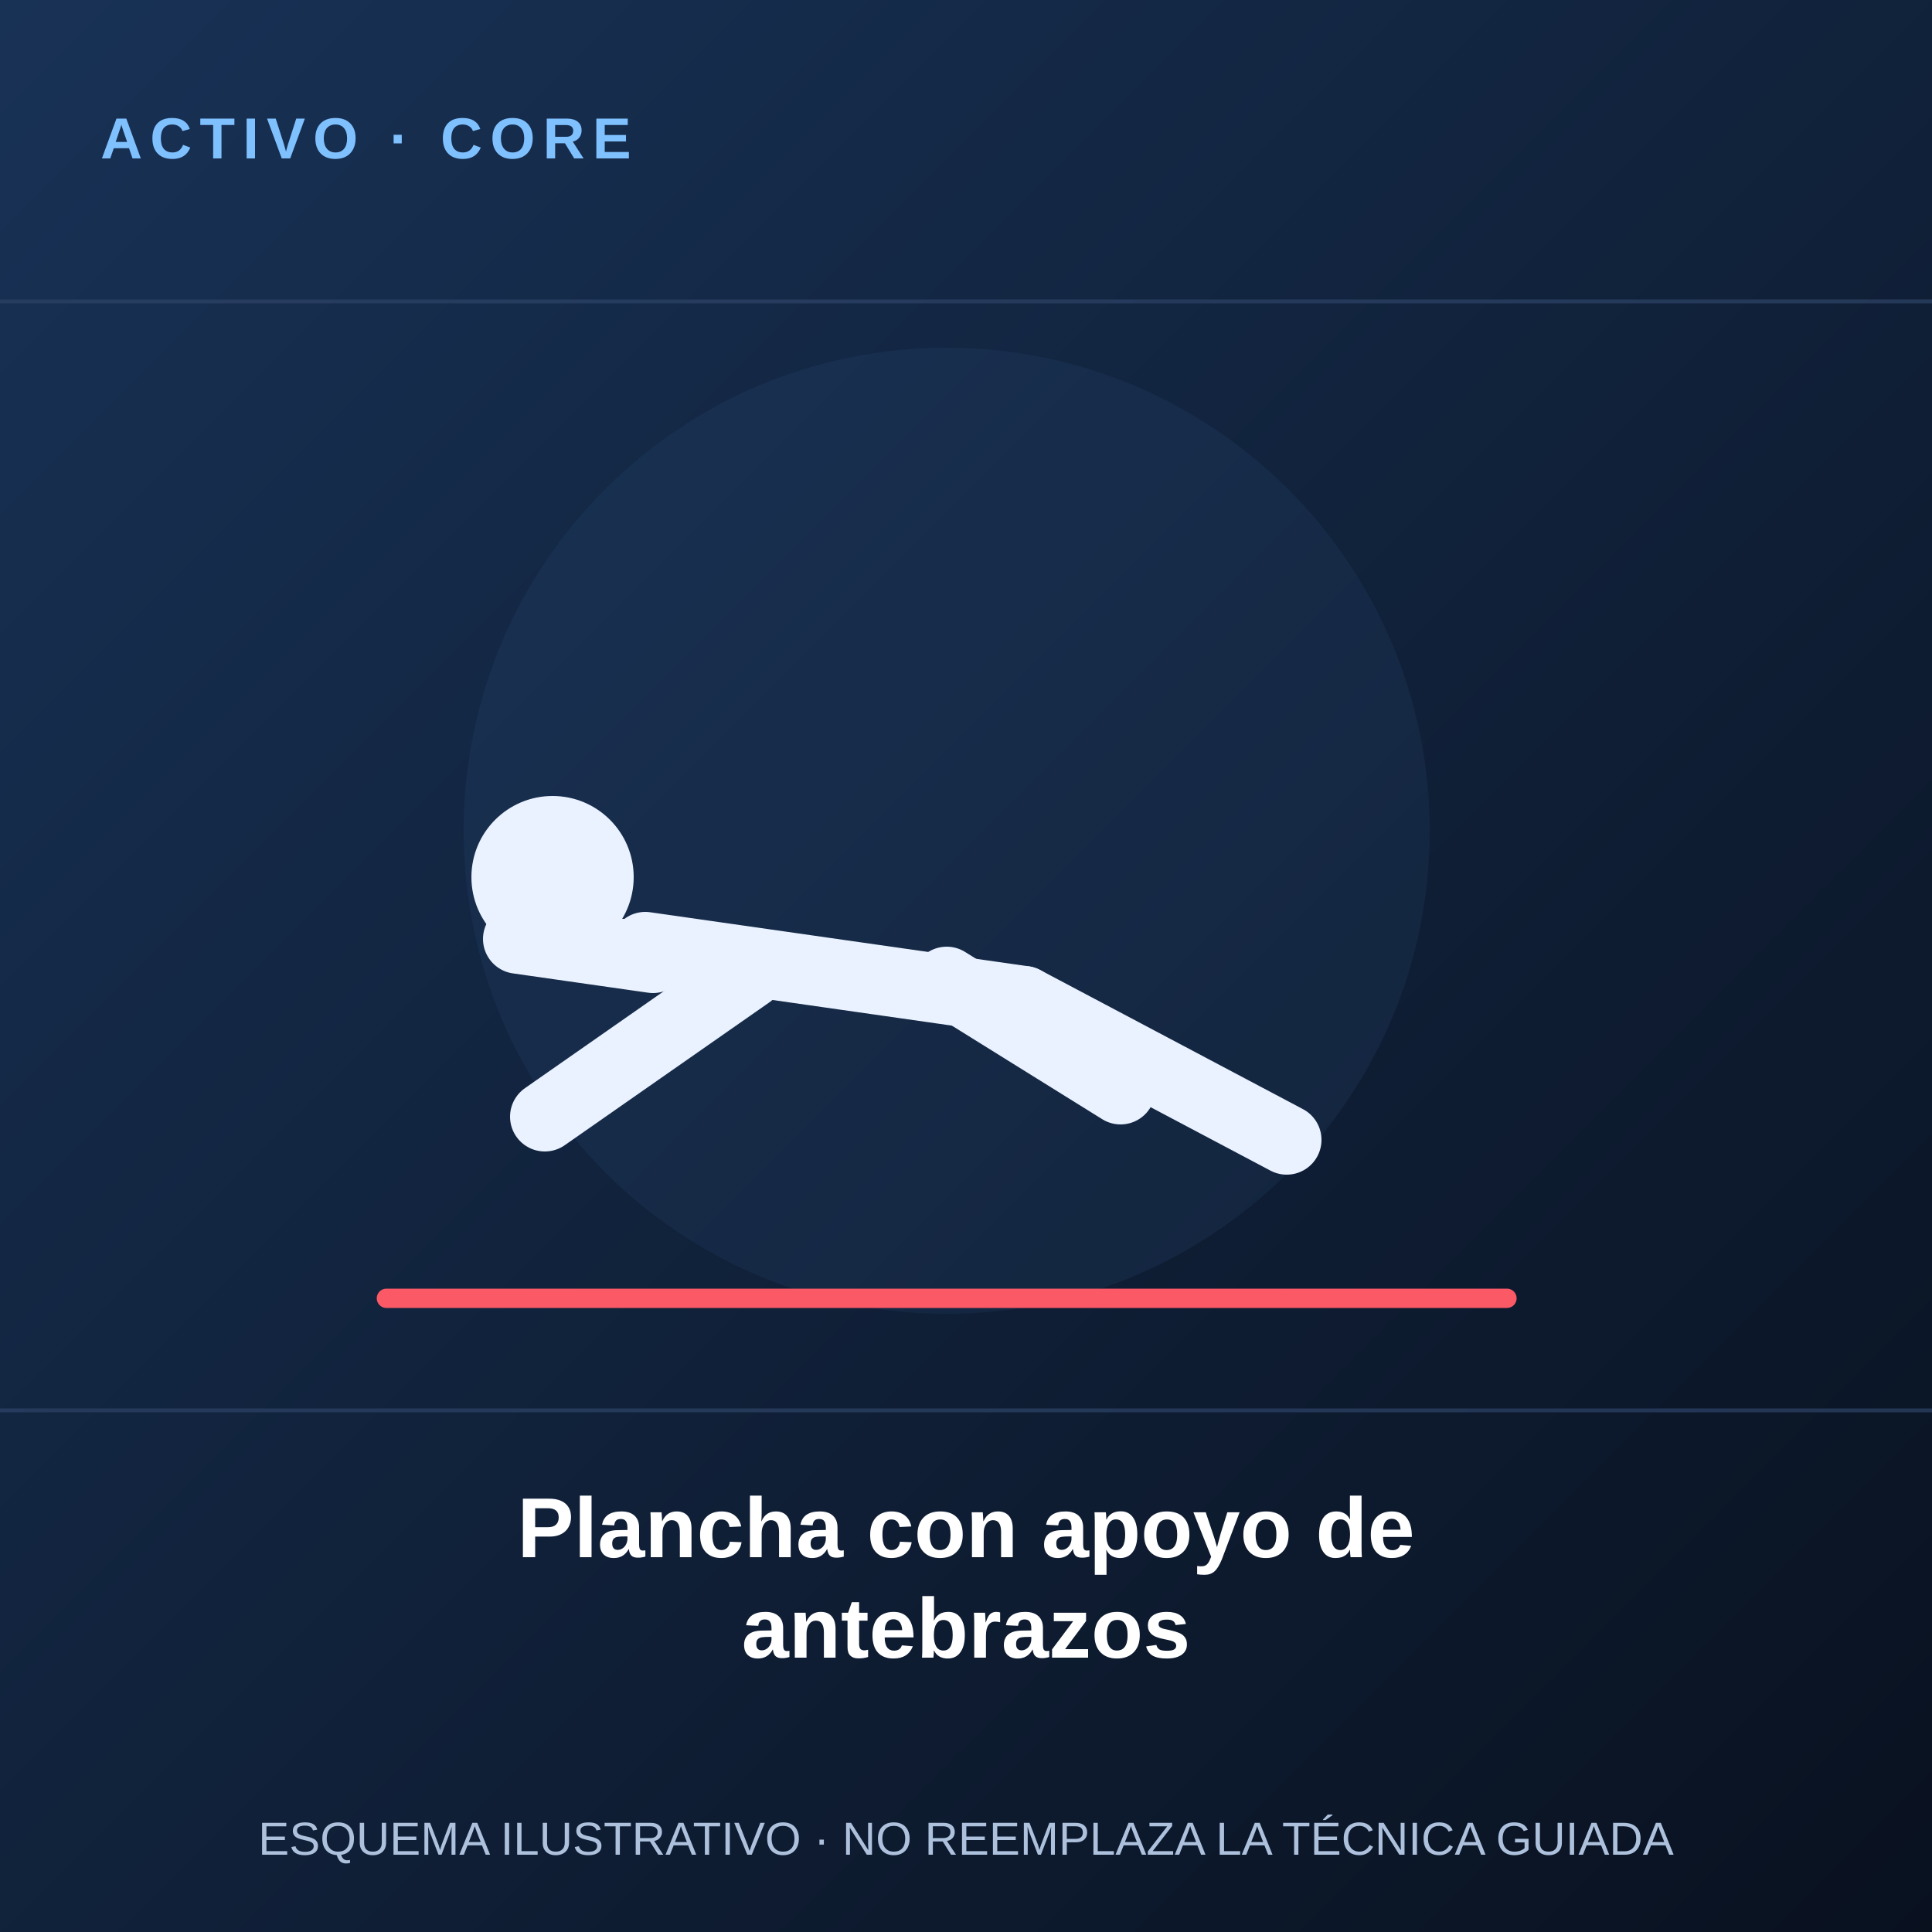
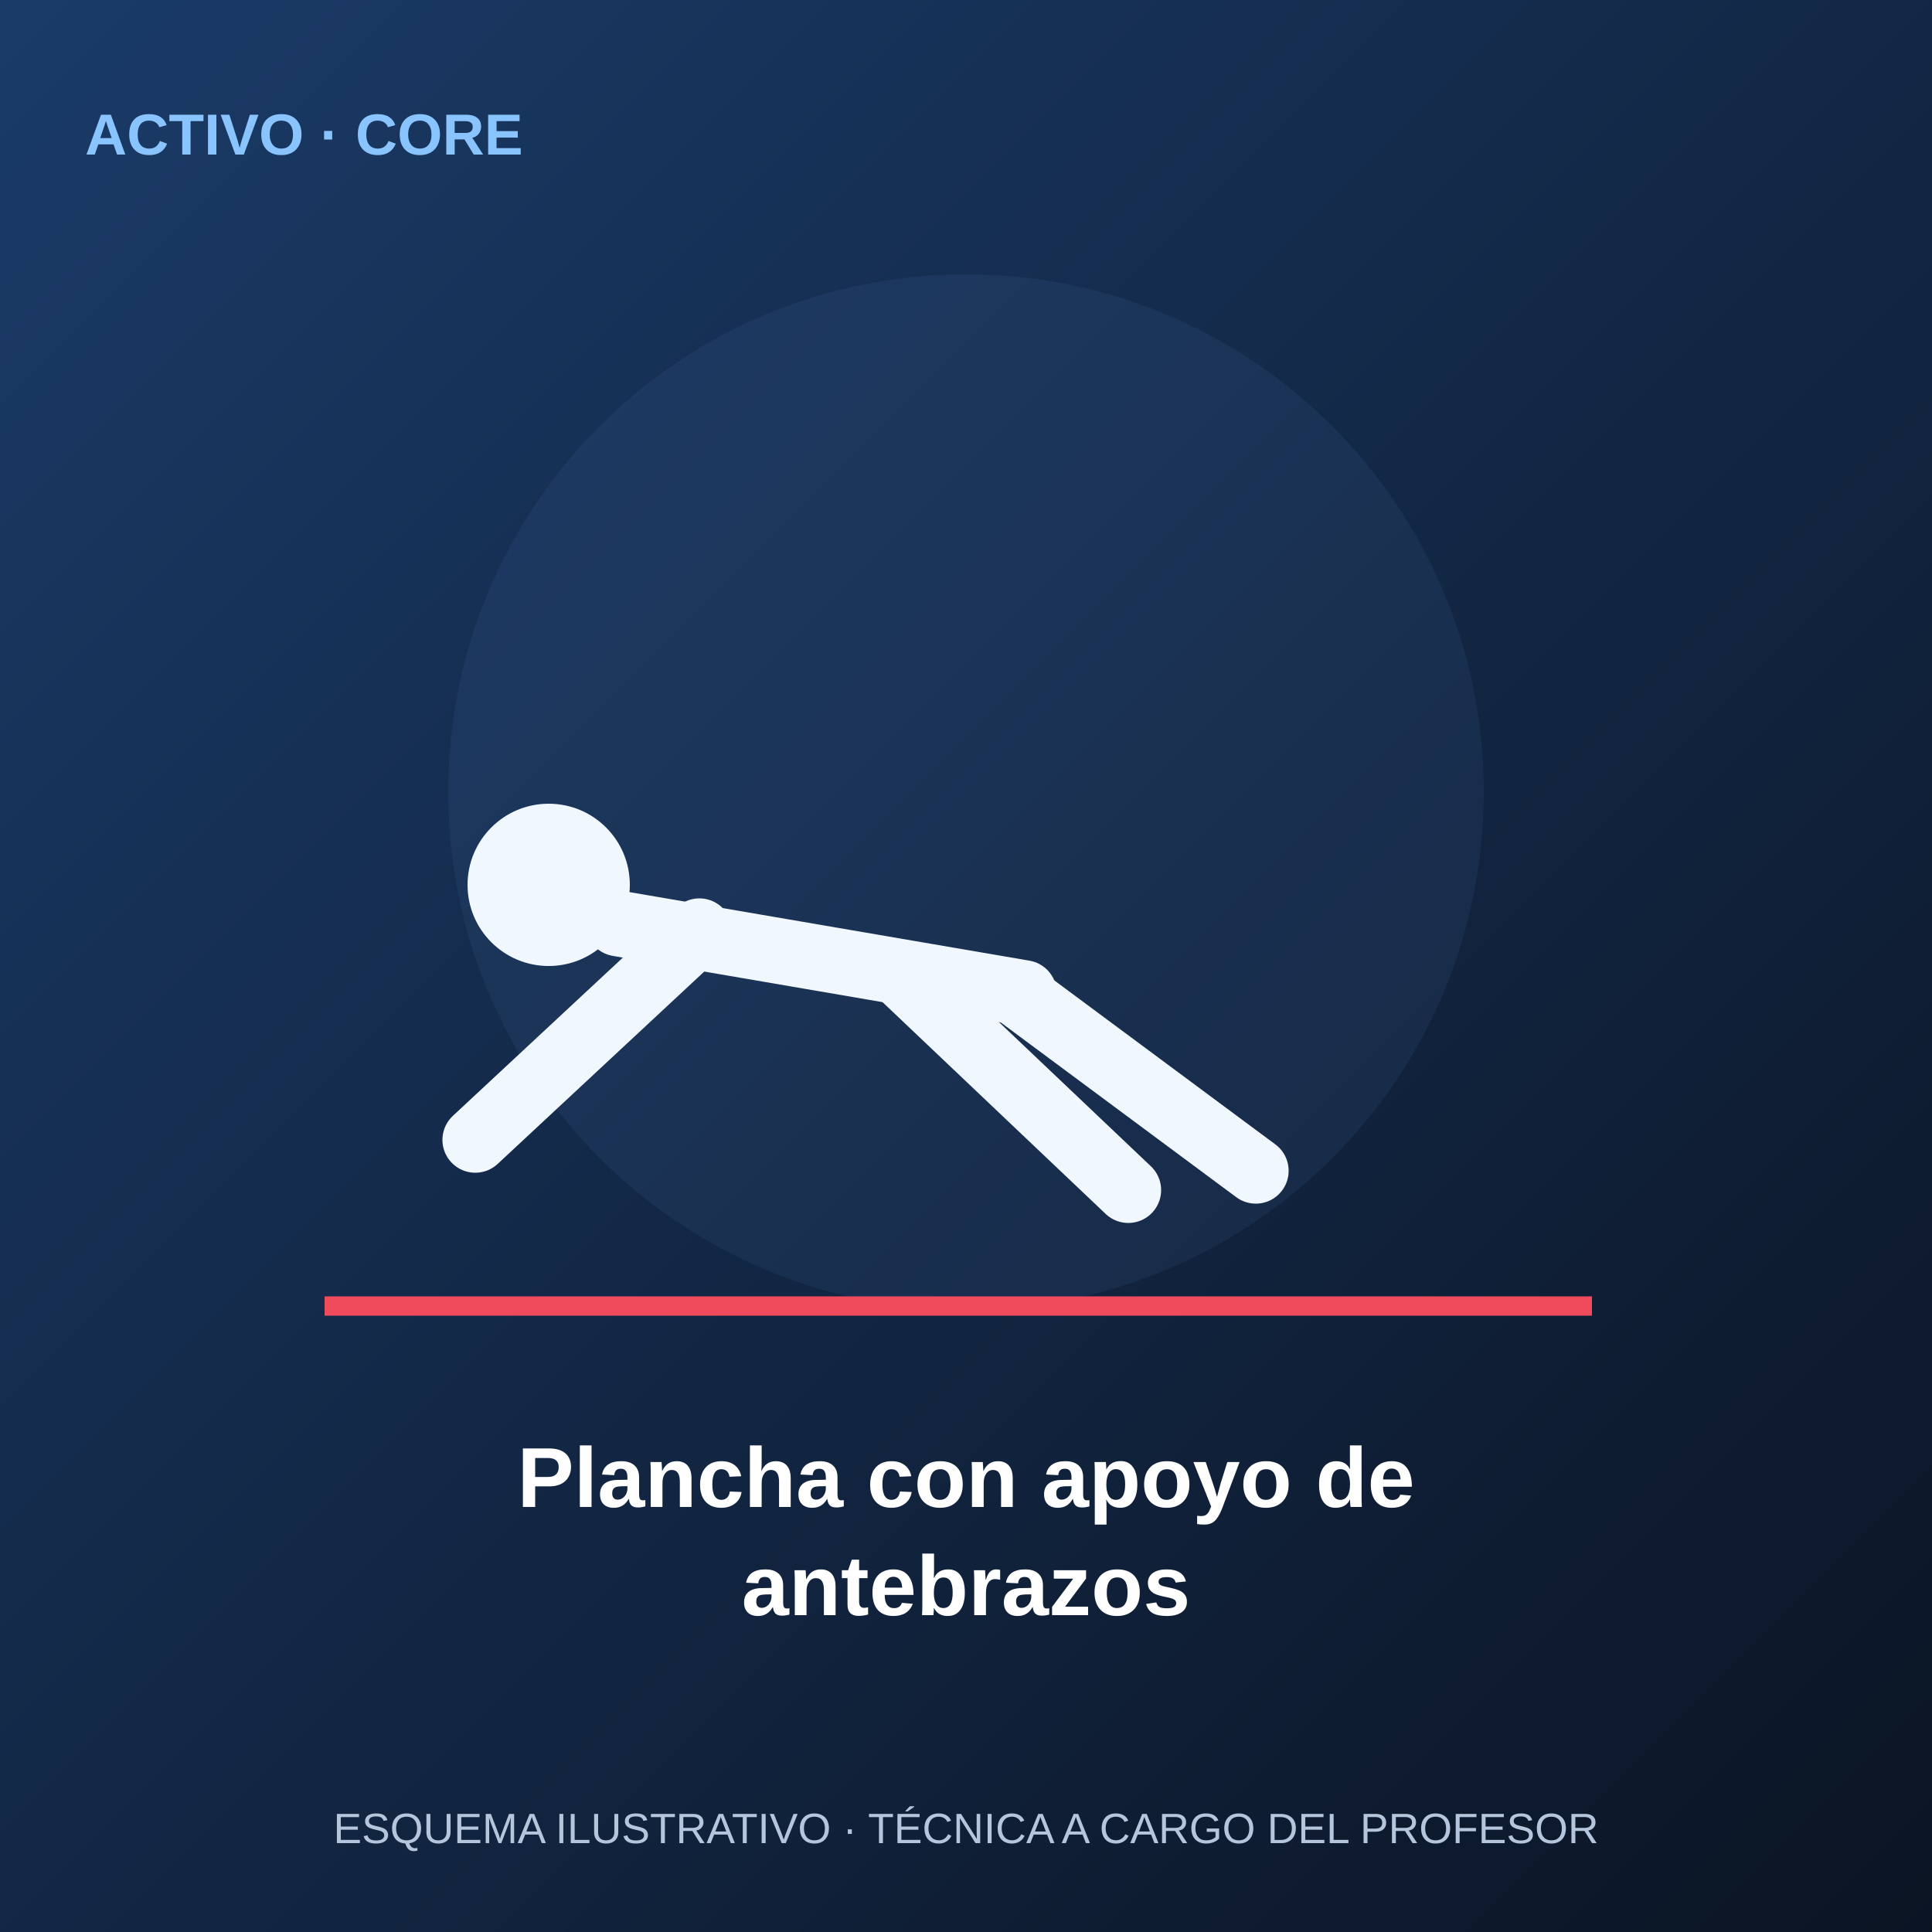
- <svg xmlns="http://www.w3.org/2000/svg" viewBox="0 0 500 500" width="500" height="500" role="img" aria-label="Ilustración esquemática: Plancha con apoyo de antebrazos">
+ <svg xmlns="http://www.w3.org/2000/svg" width="500" height="500" viewBox="0 0 500 500" role="img" aria-label="Esquema de Plancha con apoyo de antebrazos">
  <defs>
-     <linearGradient id="g" x1="0" y1="0" x2="1" y2="1">
-       <stop stop-color="#183256" />
-       <stop offset="1" stop-color="#09111f" />
+     <linearGradient id="a" x2="1" y2="1">
+       <stop stop-color="#1a3b68" />
+       <stop offset="1" stop-color="#0b1423" />
    </linearGradient>
  </defs>
-   <rect width="500" height="500" fill="url(#g)" />
-   <path d="M0 78H500 M0 365H500" stroke="#2d4367" opacity=".7" />
-   <circle cx="245" cy="215" r="125" fill="#2d4c7a" opacity=".18" />
-   <text x="26" y="41" fill="#7fc0ff" font-family="Arial,sans-serif" font-size="15" font-weight="700" letter-spacing="2">ACTIVO · CORE</text>
-   <path d="M100 336h290" stroke="#fa5965" stroke-width="5" stroke-linecap="round" />
-   <path d="M167 245 L265 259" fill="none" stroke="#eaf2ff" stroke-width="18" stroke-linecap="round" stroke-linejoin="round" />
-   <path d="M194 252 L141 289" fill="none" stroke="#eaf2ff" stroke-width="18" stroke-linecap="round" stroke-linejoin="round" />
-   <path d="M245 254 L290 282" fill="none" stroke="#eaf2ff" stroke-width="18" stroke-linecap="round" stroke-linejoin="round" />
-   <path d="M265 259 L333 295" fill="none" stroke="#eaf2ff" stroke-width="18" stroke-linecap="round" stroke-linejoin="round" />
-   <path d="M169 248 L134 243" fill="none" stroke="#eaf2ff" stroke-width="18" stroke-linecap="round" stroke-linejoin="round" />
-   <circle cx="143" cy="227" r="21" fill="#eaf2ff" />
-   <text x="250" y="403" font-family="Arial, sans-serif" font-size="22" font-weight="bold" text-anchor="middle" fill="white">Plancha con apoyo de</text>
-   <text x="250" y="429" font-family="Arial, sans-serif" font-size="22" font-weight="bold" text-anchor="middle" fill="white">antebrazos</text>
-   <text x="250" y="480" text-anchor="middle" font-family="Arial,sans-serif" font-size="12" fill="#adc1dd">ESQUEMA ILUSTRATIVO · NO REEMPLAZA LA TÉCNICA GUIADA</text>
+   <rect width="500" height="500" fill="url(#a)" />
+   <circle cx="250" cy="205" r="134" fill="#5c80c3" opacity=".1" />
+   <text x="22" y="40" font-size="15" font-family="Arial,sans-serif" fill="#89c4ff" font-weight="bold">ACTIVO · CORE</text>
+   <path d="M84 338h328" stroke="#ef4b5d" stroke-width="5" />
+   <path d="M160 239 L265 257" stroke="#f1f7ff" stroke-width="17" stroke-linejoin="round" stroke-linecap="round" fill="none" />
+   <path d="M181 241 L123 295" stroke="#f1f7ff" stroke-width="17" stroke-linejoin="round" stroke-linecap="round" fill="none" />
+   <path d="M263 257 L325 303" stroke="#f1f7ff" stroke-width="17" stroke-linejoin="round" stroke-linecap="round" fill="none" />
+   <path d="M233 252 L292 308" stroke="#f1f7ff" stroke-width="17" stroke-linejoin="round" stroke-linecap="round" fill="none" />
+   <circle cx="142" cy="229" r="21" fill="#f1f7ff" />
+   <text x="250" y="390" fill="white" font-family="Arial,sans-serif" font-size="22" font-weight="bold" text-anchor="middle">Plancha con apoyo de</text>
+   <text x="250" y="418" fill="white" font-family="Arial,sans-serif" font-size="22" font-weight="bold" text-anchor="middle">antebrazos</text>
+   <text x="250" y="477" text-anchor="middle" font-family="Arial,sans-serif" font-size="11" fill="#b4c5dc">ESQUEMA ILUSTRATIVO · TÉCNICA A CARGO DEL PROFESOR</text>
</svg>
